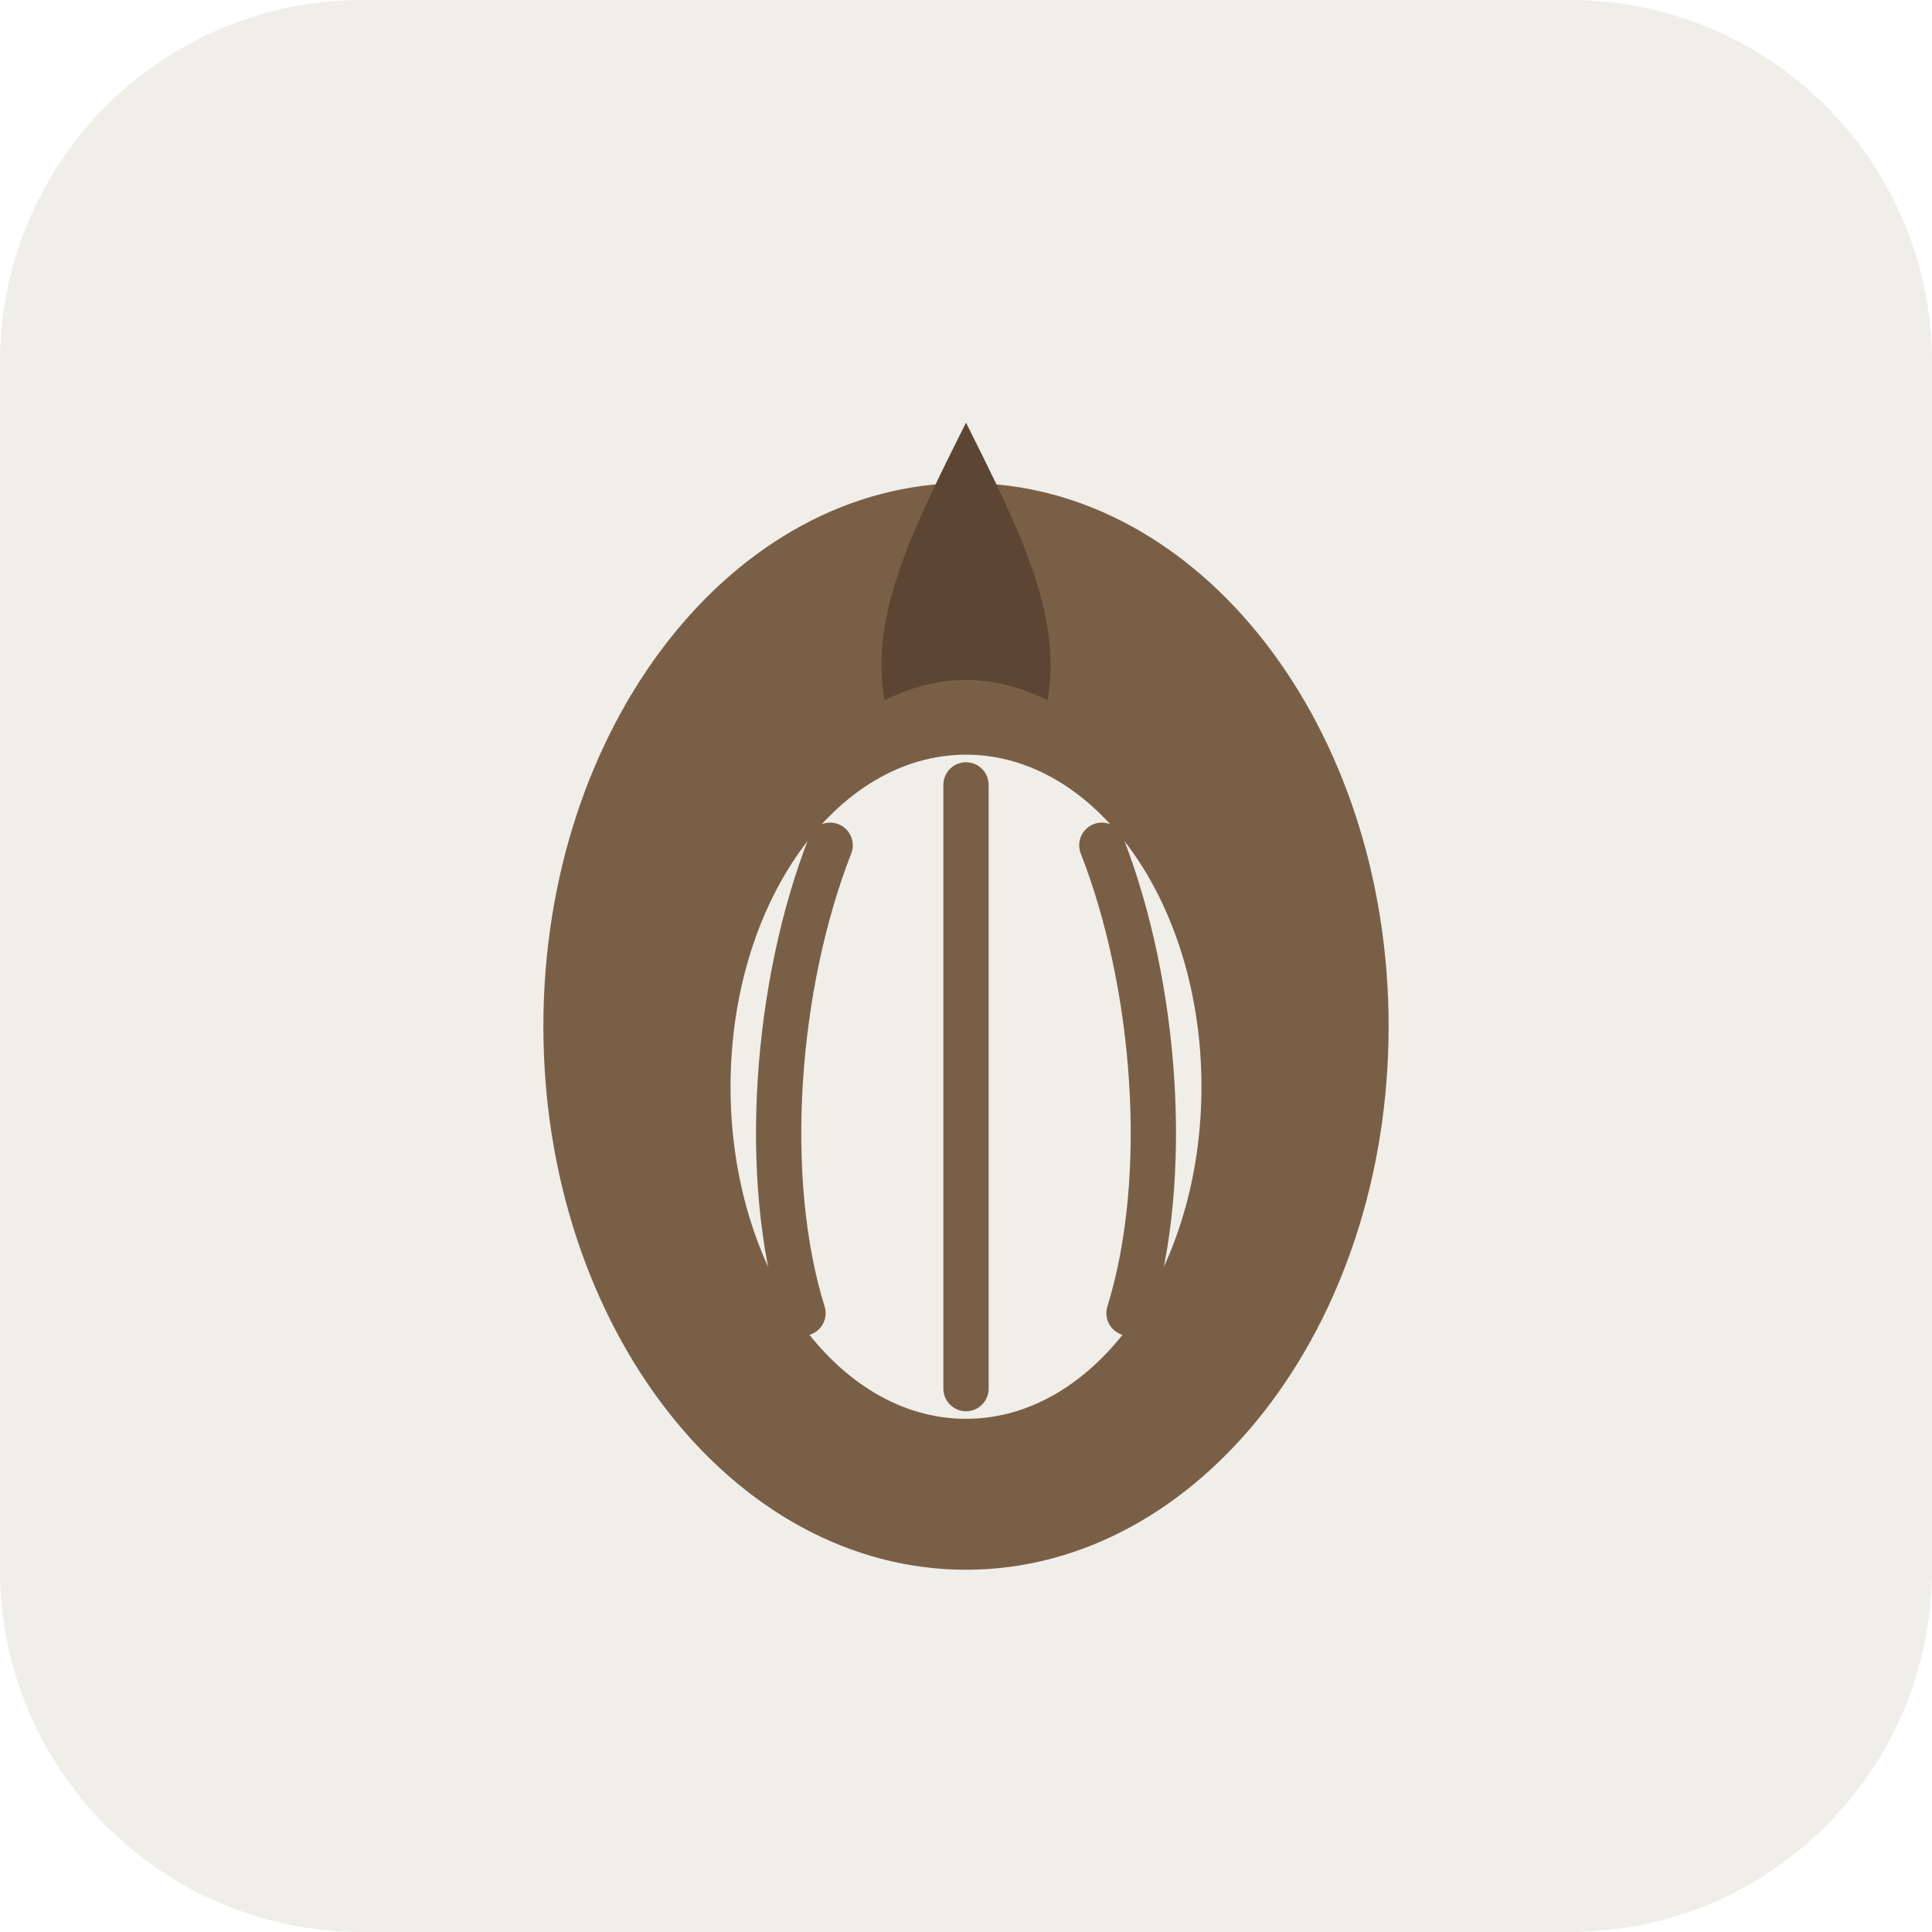
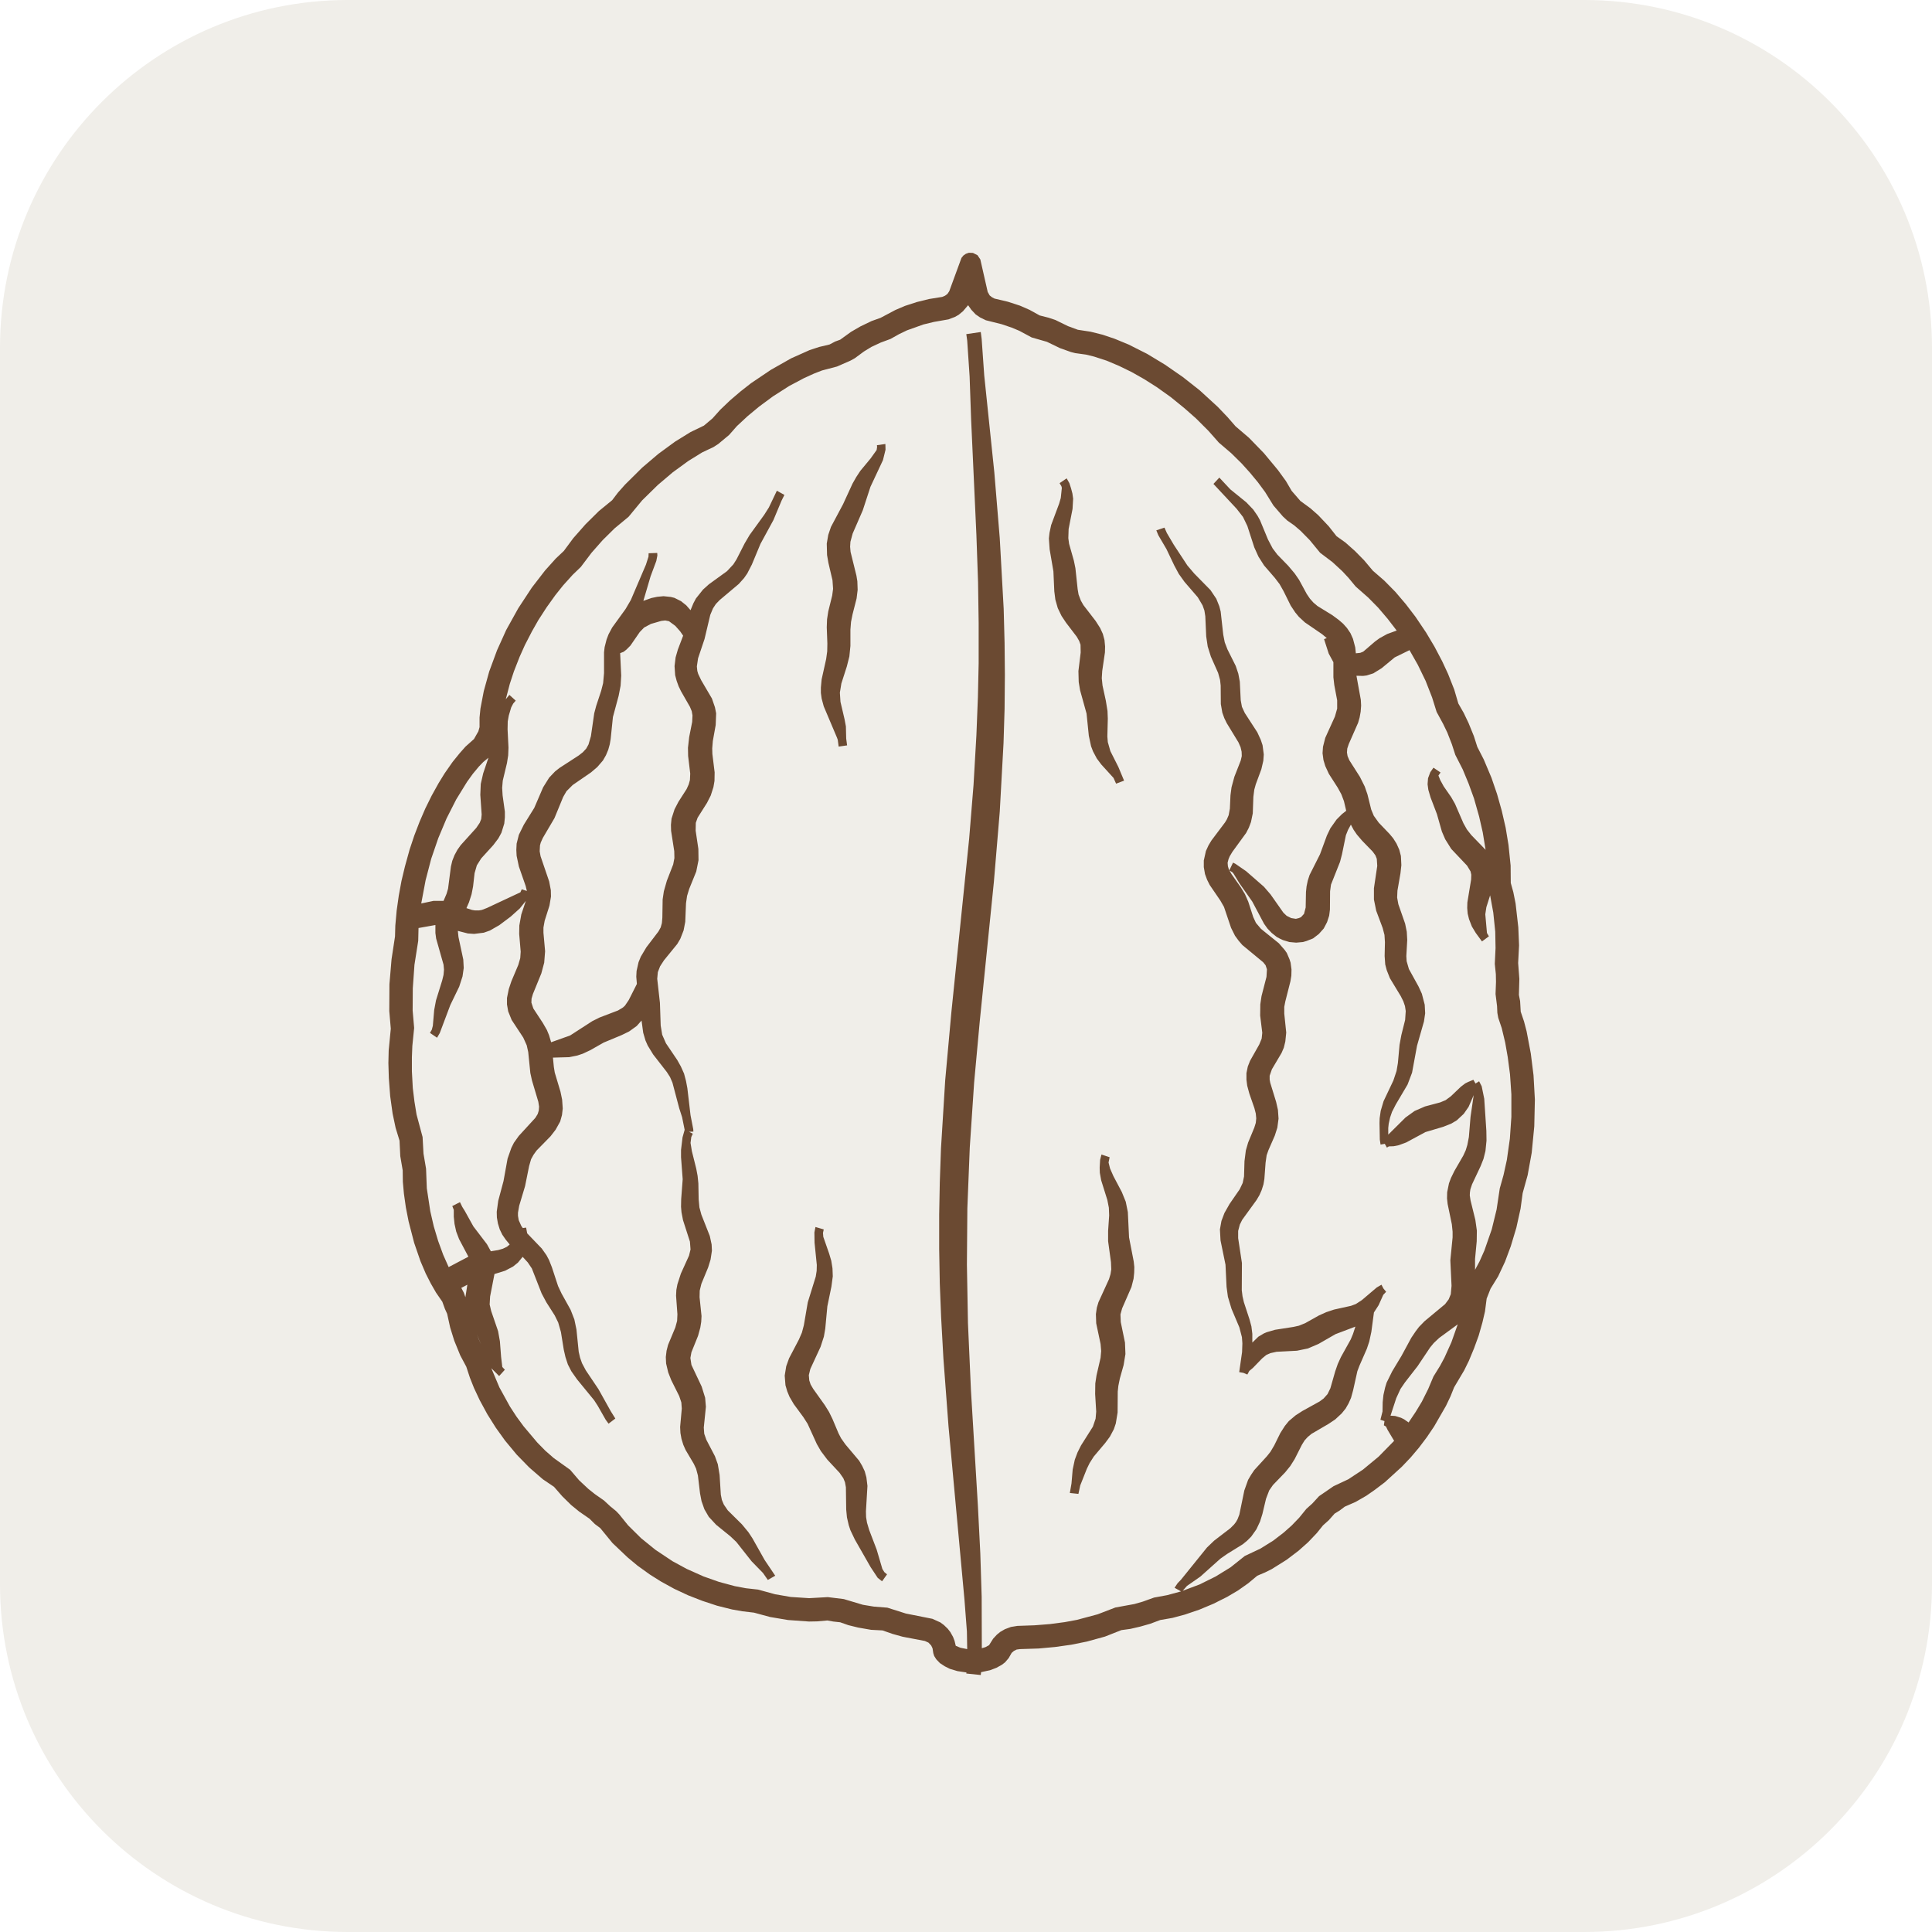
- <svg xmlns="http://www.w3.org/2000/svg" viewBox="0 0 64 64" width="64" height="64">
-   <rect width="64" height="64" rx="12" fill="#F0EEE9" />
-   <ellipse cx="32" cy="34" rx="14" ry="18" fill="#7a5f47" />
-   <path d="M32 14c1.8 3.6 3.2 6.4 2.7 9.2-1.8-.9-3.6-.9-5.4 0-.5-2.8.9-5.6 2.7-9.2z" fill="#5c4633" />
-   <ellipse cx="32" cy="36" rx="7.8" ry="11" fill="#F0EEE9" />
-   <g stroke="#7a5f47" stroke-width="1.5" fill="none" stroke-linecap="round">
-     <path d="M32 26v20" />
-     <path d="M27.5 28c-1.8 4.6-2.3 11-.9 15.5" />
-     <path d="M36.5 28c1.8 4.6 2.3 11 .9 15.5" />
+ <svg xmlns="http://www.w3.org/2000/svg" viewBox="0 0 100 100" width="64" height="64">
+   <rect width="100" height="100" rx="18" fill="#F0EEE9" />
+   <g transform="translate(50,50) scale(0.78) translate(-50,-50)">
+     <path fill="#6B4A32" fill-rule="evenodd" d="M12.11 48.04L11.88 49.55L11.74 51.21L11.73 52.99L11.83 54.16L11.69 55.61L11.67 56.44L11.70 57.44L11.79 58.64L11.95 59.79L12.15 60.74L12.41 61.59L12.46 62.62L12.62 63.56L12.63 64.32L12.70 65.10L12.83 66.02L13.01 66.94L13.38 68.37L13.80 69.59L14.15 70.41L14.48 71.06L14.83 71.67L15.25 72.28L15.42 72.75L15.57 73.08L15.77 73.99L16.04 74.86L16.44 75.84L16.84 76.59L17.08 77.32L17.35 78.00L17.73 78.81L18.24 79.75L18.80 80.64L19.41 81.49L20.19 82.43L21.02 83.28L21.92 84.06L22.66 84.56L23.21 85.19L23.80 85.77L24.34 86.21L25.02 86.68L25.37 87.03L25.73 87.30L26.54 88.29L27.54 89.24L28.20 89.79L29.02 90.38L29.75 90.84L30.64 91.33L31.56 91.76L32.51 92.13L33.48 92.45L34.48 92.70L35.16 92.82L35.93 92.91L37.00 93.20L38.19 93.40L39.58 93.50L40.12 93.49L40.80 93.43L41.19 93.50L41.65 93.55L42.19 93.74L42.84 93.90L43.70 94.05L44.46 94.09L45.12 94.32L45.80 94.51L47.27 94.79L47.51 94.90L47.69 95.09L47.78 95.28L47.83 95.60L47.89 95.79L48.03 96.01L48.27 96.26L48.59 96.47L48.93 96.64L49.43 96.79L50.03 96.88L50.02 96.95L50.98 97.05L51.00 96.86L51.60 96.73L52.02 96.57L52.38 96.37L52.59 96.21L52.83 95.93L53.03 95.58L53.18 95.45L53.36 95.36L53.58 95.33L54.82 95.29L55.91 95.19L56.98 95.04L58.02 94.83L59.22 94.50L60.31 94.07L60.90 93.99L61.55 93.84L62.22 93.65L62.89 93.40L63.70 93.26L64.52 93.04L65.49 92.71L66.42 92.32L67.32 91.87L68.05 91.44L68.73 90.96L69.33 90.46L69.85 90.24L70.29 90.02L71.28 89.40L72.07 88.80L72.70 88.24L73.28 87.63L73.69 87.12L74.07 86.78L74.46 86.34L74.80 86.13L75.13 85.88L75.86 85.56L76.57 85.15L77.13 84.76L77.79 84.26L78.92 83.23L79.51 82.61L80.06 81.96L80.58 81.27L81.06 80.56L81.85 79.19L82.15 78.56L82.39 77.96L83.06 76.83L83.37 76.20L83.71 75.38L84.02 74.53L84.27 73.65L84.44 72.92L84.55 72.07L84.81 71.41L85.31 70.60L85.77 69.62L86.15 68.60L86.52 67.37L86.80 66.10L86.94 65.07L87.27 63.88L87.54 62.39L87.71 60.64L87.75 58.86L87.66 57.25L87.48 55.81L87.20 54.33L87.03 53.68L86.81 53.03L86.77 52.33L86.69 51.92L86.72 50.86L86.64 49.80L86.70 48.63L86.65 47.43L86.47 45.85L86.32 45.10L86.15 44.49L86.14 43.33L86.00 41.97L85.81 40.82L85.55 39.69L85.24 38.59L84.87 37.51L84.36 36.30L83.93 35.46L83.70 34.74L83.35 33.88L83.03 33.21L82.67 32.58L82.40 31.66L81.99 30.62L81.60 29.78L81.09 28.81L80.53 27.87L79.83 26.83L79.18 25.98L78.49 25.17L77.75 24.42L77.00 23.77L76.42 23.08L75.82 22.47L75.18 21.90L74.59 21.48L74.07 20.82L73.38 20.09L72.86 19.63L72.19 19.14L71.61 18.47L71.23 17.82L70.70 17.09L69.77 15.97L68.78 14.95L67.89 14.19L67.35 13.57L66.71 12.90L65.51 11.80L64.38 10.91L63.21 10.10L62.02 9.38L60.79 8.76L59.87 8.38L59.07 8.11L58.27 7.91L57.42 7.78L56.77 7.54L55.93 7.13L55.48 6.98L54.89 6.83L54.22 6.46L53.58 6.18L52.78 5.92L51.89 5.71L51.72 5.62L51.57 5.50L51.44 5.27L50.95 3.11L50.76 2.83L50.46 2.68L50.19 2.67L49.99 2.74L49.83 2.85L49.70 3.01L48.89 5.22L48.77 5.40L48.61 5.52L48.42 5.60L47.55 5.74L46.74 5.94L45.94 6.20L45.31 6.47L44.33 6.99L43.74 7.20L42.99 7.56L42.37 7.92L41.65 8.44L41.32 8.56L40.94 8.76L40.26 8.92L39.62 9.13L38.39 9.68L37.05 10.44L35.73 11.33L35.03 11.88L34.35 12.46L33.69 13.09L33.18 13.66L32.61 14.14L31.72 14.57L30.70 15.20L29.58 16.02L28.51 16.93L27.37 18.06L26.90 18.59L26.52 19.09L25.64 19.81L24.76 20.68L23.94 21.61L23.31 22.46L22.78 22.96L22.07 23.75L21.19 24.89L20.29 26.26L19.49 27.70L18.88 29.05L18.36 30.46L18.00 31.76L17.78 32.91L17.72 33.51L17.72 34.15L17.64 34.43L17.35 34.94L16.79 35.44L16.40 35.88L15.93 36.46L15.40 37.22L15.00 37.87L14.54 38.70L14.12 39.55L13.74 40.43L13.39 41.34L13.08 42.27L12.77 43.39L12.54 44.35L12.36 45.33L12.22 46.32L12.13 47.32ZM80.68 38.31L80.83 38.82L81.25 39.92L81.58 41.08L81.80 41.59L82.20 42.23L83.25 43.34L83.48 43.72L83.53 43.94L83.52 44.26L83.27 45.78L83.26 46.15L83.29 46.52L83.38 46.89L83.57 47.38L83.83 47.81L84.24 48.37L84.70 48.03L84.57 47.81L84.46 46.57L84.53 46.10L84.78 45.31L84.99 46.46L85.12 47.72L85.14 48.81L85.09 49.86L85.16 50.54L85.17 51.05L85.14 51.86L85.24 52.66L85.26 53.11L85.32 53.44L85.55 54.12L85.78 55.08L85.95 56.05L86.10 57.19L86.19 58.52L86.19 60.01L86.09 61.46L85.89 62.87L85.67 63.87L85.42 64.76L85.21 66.16L84.89 67.47L84.40 68.88L84.08 69.60L83.78 70.16L83.78 69.44L83.89 68.27L83.90 67.56L83.80 66.85L83.48 65.55L83.43 65.22L83.44 65.02L83.47 64.82L83.58 64.49L84.15 63.28L84.34 62.80L84.47 62.28L84.54 61.59L84.53 60.94L84.39 58.81L84.22 57.98L84.05 57.65L83.81 57.80L83.67 57.55L83.31 57.70L83.13 57.79L82.84 58.01L82.18 58.64L81.83 58.90L81.47 59.05L80.46 59.32L79.77 59.62L79.17 60.05L78.02 61.19L78.02 60.75L78.05 60.47L78.14 60.06L78.27 59.68L78.52 59.19L79.30 57.87L79.60 57.08L79.93 55.29L80.39 53.68L80.47 53.14L80.44 52.57L80.25 51.84L80.03 51.36L79.39 50.20L79.24 49.68L79.22 49.34L79.28 48.27L79.25 47.73L79.14 47.19L78.69 45.90L78.61 45.46L78.63 45.00L78.83 43.85L78.89 43.31L78.86 42.70L78.75 42.28L78.57 41.88L78.35 41.53L78.11 41.24L77.39 40.49L77.06 40.03L76.89 39.62L76.64 38.61L76.46 38.09L76.14 37.45L75.44 36.35L75.32 36.07L75.28 35.83L75.30 35.57L75.40 35.27L76.02 33.86L76.12 33.51L76.19 33.12L76.22 32.72L76.20 32.34L75.91 30.74L76.35 30.75L76.59 30.72L77.03 30.58L77.58 30.24L78.45 29.52L79.43 29.04L79.98 30.01L80.50 31.08L80.93 32.18L81.23 33.14L81.66 33.93L81.94 34.51L82.24 35.28L82.47 35.99L82.96 36.95L83.35 37.89L83.71 38.88L84.05 40.08L84.29 41.13L84.48 42.29L83.53 41.31L83.24 40.94L83.01 40.53L82.45 39.24L82.20 38.80L81.70 38.08L81.47 37.66L81.35 37.36L81.49 37.16L81.02 36.84L80.81 37.14L80.66 37.54L80.63 37.94ZM78.41 81.51L77.38 82.56L76.34 83.42L75.37 84.06L74.39 84.52L73.43 85.18L72.98 85.67L72.59 86.02L72.11 86.61L71.62 87.12L71.08 87.60L70.39 88.13L69.54 88.66L68.50 89.15L67.56 89.90L66.57 90.51L65.50 91.04L64.38 91.46L64.66 91.14L65.55 90.52L66.88 89.33L67.32 89.02L68.37 88.37L68.65 88.14L68.93 87.86L69.27 87.38L69.51 86.87L69.67 86.36L69.91 85.35L70.12 84.80L70.37 84.44L71.18 83.60L71.52 83.18L71.81 82.72L72.29 81.77L72.47 81.48L72.67 81.26L72.92 81.05L74.05 80.39L74.50 80.09L74.93 79.69L75.19 79.37L75.39 79.02L75.55 78.66L75.69 78.15L75.97 76.89L76.11 76.52L76.60 75.40L76.76 74.92L76.90 74.27L77.07 72.99L77.38 72.51L77.69 71.82L77.88 71.62L77.70 71.40L77.57 71.15L77.26 71.33L76.27 72.17L75.87 72.43L75.55 72.55L74.42 72.80L73.91 72.97L73.42 73.19L72.51 73.70L72.09 73.87L71.73 73.95L70.51 74.14L69.96 74.30L69.77 74.38L69.40 74.60L69.00 74.99L69.00 74.41L68.94 73.92L68.81 73.44L68.44 72.31L68.35 71.92L68.30 71.52L68.31 69.71L68.06 68.06L68.06 67.58L68.17 67.16L68.33 66.84L69.28 65.53L69.47 65.21L69.62 64.87L69.74 64.49L69.80 64.13L69.88 63.05L69.95 62.56L70.07 62.22L70.49 61.26L70.66 60.73L70.74 60.13L70.70 59.55L70.58 59.02L70.19 57.75L70.15 57.54L70.15 57.28L70.30 56.85L70.94 55.77L71.09 55.42L71.19 55.01L71.25 54.42L71.12 53.16L71.12 52.71L71.19 52.35L71.53 51.01L71.59 50.64L71.60 50.23L71.54 49.78L71.47 49.56L71.29 49.14L71.16 48.95L70.76 48.49L69.58 47.54L69.24 47.14L69.06 46.75L68.73 45.73L68.51 45.23L68.23 44.77L67.63 43.92L67.48 43.66L67.68 43.78L67.76 43.88L68.15 44.52L69.00 45.73L69.78 47.20L70.01 47.52L70.29 47.81L70.63 48.08L70.82 48.18L71.03 48.28L71.46 48.41L71.91 48.45L72.36 48.41L72.60 48.34L73.03 48.17L73.41 47.88L73.74 47.51L73.96 47.09L74.10 46.66L74.15 46.26L74.16 45.04L74.22 44.60L74.82 43.09L74.95 42.59L75.21 41.32L75.35 40.97L75.54 40.62L75.72 40.96L75.94 41.28L76.29 41.69L76.99 42.41L77.17 42.66L77.26 42.89L77.29 43.36L77.07 44.84L77.07 45.59L77.22 46.33L77.65 47.48L77.77 47.94L77.80 48.42L77.78 49.34L77.82 49.90L77.92 50.28L78.13 50.81L78.85 52.00L79.02 52.34L79.13 52.66L79.18 52.99L79.14 53.58L78.89 54.58L78.77 55.23L78.66 56.44L78.57 56.97L78.36 57.60L77.71 58.97L77.52 59.61L77.45 60.10L77.44 60.42L77.46 61.52L77.51 61.85L77.79 61.80L77.93 62.05L78.06 61.97L78.38 61.96L78.72 61.89L79.21 61.71L80.49 61.02L81.67 60.67L82.20 60.46L82.57 60.24L83.03 59.81L83.35 59.35L83.69 58.57L83.48 60.01L83.37 61.35L83.27 61.87L83.16 62.23L83.00 62.58L82.41 63.60L82.18 64.07L82.05 64.42L81.93 65.01L81.92 65.42L81.96 65.79L82.24 67.14L82.29 67.63L82.29 68.01L82.14 69.53L82.22 71.22L82.17 71.78L82.03 72.12L81.79 72.44L80.43 73.57L80.06 73.95L79.84 74.24L79.55 74.67L78.90 75.87L78.28 76.90L77.91 77.65L77.81 77.98L77.70 78.47L77.65 78.95L77.64 79.56L77.50 80.11L77.77 80.20L77.73 80.48L77.87 80.56L77.98 80.79ZM82.63 73.78L82.21 74.97L81.75 75.99L81.46 76.53L81.02 77.24L80.67 78.07L80.25 78.91L79.84 79.59L79.37 80.29L79.07 80.08L78.87 79.98L78.48 79.86L78.17 79.84L78.55 78.68L78.83 78.07L79.13 77.63L79.97 76.55L80.80 75.31L81.04 75.02L81.40 74.68ZM64.27 91.50L63.35 91.75L62.48 91.91L61.73 92.18L61.17 92.34L59.91 92.57L58.74 93.02L57.36 93.39L56.55 93.54L55.56 93.67L54.55 93.75L53.41 93.79L52.98 93.86L52.58 94.01L52.27 94.19L52.05 94.37L51.80 94.64L51.53 95.07L51.29 95.20L51.05 95.27L51.04 91.86L50.95 88.99L50.79 85.83L50.33 78.18L50.13 73.70L50.06 69.81L50.09 66.08L50.25 62.05L50.54 57.73L50.91 53.70L51.85 44.42L52.24 39.76L52.49 35.22L52.56 32.95L52.58 30.68L52.56 28.56L52.50 26.29L52.24 21.61L51.88 17.25L51.21 10.81L51.04 8.40L50.98 7.93L50.02 8.07L50.08 8.50L50.24 10.88L50.34 13.74L50.69 21.39L50.80 24.54L50.84 27.23L50.84 29.92L50.79 32.16L50.69 34.69L50.50 37.98L50.21 41.55L49.03 53.06L48.62 57.58L48.34 62.11L48.26 64.38L48.22 66.50L48.22 68.77L48.26 71.05L48.35 73.32L48.50 76.03L48.84 80.55L49.90 92.07L50.06 94.16L50.08 95.33L49.63 95.24L49.32 95.11L49.24 94.78L49.14 94.52L48.96 94.20L48.79 93.98L48.53 93.73L48.30 93.56L47.77 93.32L46.01 92.97L44.78 92.58L43.89 92.51L43.16 92.39L41.89 92.01L40.83 91.88L39.59 91.95L38.37 91.87L37.33 91.69L36.20 91.38L35.39 91.29L34.65 91.15L33.61 90.87L32.59 90.51L31.47 90.01L30.53 89.50L29.39 88.74L28.44 87.97L27.58 87.12L26.99 86.39L26.78 86.17L26.40 85.86L25.98 85.47L25.38 85.05L24.94 84.70L24.33 84.13L23.73 83.43L22.64 82.65L22.08 82.16L21.55 81.62L20.64 80.54L20.17 79.90L19.74 79.24L19.04 77.97L18.50 76.69L19.02 77.21L19.40 76.79L19.23 76.61L19.15 75.94L19.07 74.90L18.95 74.23L18.49 72.89L18.39 72.46L18.42 71.93L18.71 70.44L19.42 70.22L19.95 69.94L20.27 69.68L20.58 69.30L20.92 69.67L21.19 70.07L21.84 71.73L22.15 72.31L22.71 73.19L22.94 73.66L23.12 74.29L23.31 75.47L23.42 75.95L23.58 76.44L23.81 76.89L24.19 77.43L25.32 78.81L25.56 79.18L26.09 80.11L26.28 80.37L26.73 80.03L26.43 79.55L25.61 78.08L24.77 76.83L24.52 76.36L24.39 75.99L24.30 75.60L24.15 74.12L24.01 73.45L23.76 72.81L23.16 71.73L22.93 71.24L22.52 69.99L22.33 69.51L22.16 69.19L21.85 68.75L20.88 67.74L20.81 67.36L20.59 67.39L20.49 67.25L20.32 66.87L20.27 66.58L20.27 66.37L20.35 65.91L20.74 64.61L21.01 63.27L21.14 62.82L21.30 62.53L21.50 62.25L22.43 61.30L22.77 60.86L23.07 60.32L23.19 59.89L23.24 59.46L23.20 58.87L23.09 58.34L22.71 57.07L22.65 56.70L22.59 56.08L23.66 56.05L24.21 55.94L24.57 55.82L25.06 55.59L25.96 55.08L27.16 54.58L27.65 54.34L28.15 53.98L28.47 53.62L28.58 54.43L28.73 54.94L28.88 55.28L29.24 55.87L30.15 57.04L30.36 57.37L30.52 57.74L30.97 59.44L31.16 60.03L31.33 60.87L31.19 61.37L31.09 62.20L31.09 62.69L31.20 64.15L31.10 65.47L31.09 65.98L31.12 66.34L31.22 66.86L31.68 68.29L31.72 68.81L31.62 69.22L31.08 70.41L30.85 71.12L30.78 71.49L30.76 71.88L30.85 73.11L30.83 73.55L30.71 73.99L30.23 75.14L30.13 75.53L30.08 75.95L30.10 76.38L30.24 76.97L30.44 77.48L30.97 78.54L31.11 78.96L31.14 79.37L31.03 80.59L31.05 80.99L31.12 81.38L31.24 81.77L31.39 82.11L31.94 83.04L32.09 83.36L32.21 83.81L32.35 84.99L32.45 85.51L32.64 86.05L32.93 86.55L33.42 87.08L34.37 87.85L34.76 88.22L35.77 89.50L36.53 90.28L36.85 90.74L37.34 90.46L36.64 89.42L35.83 87.98L35.56 87.57L35.13 87.05L34.19 86.12L33.93 85.74L33.80 85.43L33.73 85.08L33.65 83.78L33.53 83.06L33.34 82.53L32.77 81.44L32.63 81.04L32.60 80.63L32.74 79.25L32.69 78.65L32.46 77.91L31.78 76.47L31.71 76.01L31.78 75.63L32.22 74.54L32.37 73.99L32.43 73.61L32.45 73.23L32.32 71.98L32.33 71.54L32.44 71.09L32.89 70.00L33.05 69.48L33.14 68.89L33.12 68.48L33.00 67.92L32.44 66.50L32.31 66.02L32.26 65.49L32.24 64.42L32.19 63.93L32.10 63.45L31.81 62.29L31.72 61.74L31.77 61.35L31.87 61.13L31.62 61.00L31.91 60.99L31.90 60.83L31.72 59.90L31.51 58.11L31.42 57.63L31.29 57.14L31.08 56.67L30.84 56.24L30.09 55.13L29.84 54.56L29.74 53.95L29.69 52.45L29.51 50.85L29.55 50.41L29.70 50.02L29.96 49.62L30.84 48.54L31.04 48.20L31.26 47.64L31.37 47.07L31.42 45.84L31.49 45.35L31.63 44.89L32.10 43.73L32.25 42.98L32.24 42.23L32.06 41.02L32.07 40.50L32.19 40.16L32.81 39.18L33.06 38.69L33.24 38.13L33.31 37.72L33.32 37.15L33.17 35.93L33.16 35.56L33.20 35.07L33.39 34.01L33.42 33.23L33.34 32.83L33.14 32.25L32.43 31.04L32.23 30.62L32.17 30.42L32.14 30.12L32.22 29.58L32.65 28.30L33.03 26.70L33.21 26.27L33.40 25.98L33.65 25.72L34.92 24.65L35.27 24.26L35.48 23.96L35.79 23.36L36.36 21.99L37.22 20.41L37.76 19.12L37.95 18.74L37.45 18.46L36.92 19.57L36.61 20.06L35.64 21.40L35.31 21.96L34.77 23.02L34.56 23.35L34.14 23.80L32.94 24.67L32.55 25.02L32.08 25.61L31.91 25.93L31.72 26.39L31.44 26.07L31.09 25.79L30.65 25.57L30.41 25.51L29.93 25.46L29.51 25.50L29.13 25.58L28.59 25.77L29.07 24.14L29.45 23.12L29.52 22.76L29.51 22.59L28.94 22.61L28.93 22.84L28.76 23.37L27.76 25.71L27.41 26.31L26.52 27.54L26.28 27.99L26.15 28.33L26.02 28.84L25.98 29.19L25.98 30.57L25.92 31.23L25.79 31.74L25.46 32.74L25.33 33.23L25.11 34.75L24.95 35.30L24.80 35.57L24.58 35.81L24.30 36.03L23.02 36.86L22.73 37.09L22.34 37.50L21.94 38.14L21.35 39.51L20.66 40.62L20.33 41.29L20.18 41.88L20.16 42.30L20.18 42.69L20.33 43.40L20.78 44.69L20.86 45.02L20.52 44.91L20.43 45.11L18.21 46.15L17.87 46.28L17.69 46.31L17.41 46.31L17.22 46.28L16.85 46.16L17.02 45.77L17.19 45.24L17.29 44.72L17.39 43.84L17.54 43.32L17.83 42.86L18.63 41.98L18.97 41.53L19.17 41.16L19.36 40.55L19.40 40.14L19.40 39.76L19.25 38.68L19.22 38.18L19.26 37.70L19.54 36.53L19.62 36.02L19.64 35.51L19.58 34.30L19.59 33.77L19.66 33.38L19.82 32.84L19.95 32.59L20.12 32.39L19.70 32.01L19.46 32.30L19.73 31.27L20.00 30.45L20.38 29.48L20.73 28.70L21.20 27.79L21.62 27.05L22.17 26.20L22.75 25.39L23.26 24.75L23.90 24.04L24.44 23.52L25.15 22.58L25.89 21.74L26.68 20.96L27.61 20.19L28.51 19.10L29.55 18.08L30.54 17.24L31.57 16.49L32.49 15.92L33.25 15.56L33.56 15.36L34.28 14.76L34.80 14.17L35.51 13.51L36.27 12.88L37.19 12.20L38.27 11.51L39.23 11.00L39.91 10.69L40.45 10.48L41.44 10.22L42.33 9.83L42.62 9.67L43.23 9.22L43.72 8.92L44.34 8.63L44.99 8.39L45.56 8.07L46.08 7.82L47.17 7.43L47.87 7.26L48.84 7.09L49.26 6.93L49.51 6.79L49.80 6.55L50.14 6.15L50.35 6.45L50.64 6.76L50.93 6.96L51.32 7.15L52.36 7.41L53.04 7.64L53.54 7.85L54.36 8.29L55.37 8.58L56.24 9.00L56.97 9.26L57.25 9.33L57.97 9.43L58.50 9.56L59.33 9.83L60.16 10.18L61.00 10.59L61.83 11.06L62.65 11.58L63.59 12.25L64.50 12.99L65.26 13.66L66.10 14.50L66.78 15.27L67.60 15.97L68.29 16.65L68.84 17.26L69.37 17.90L69.85 18.55L70.40 19.44L71.03 20.17L71.32 20.44L71.78 20.76L72.20 21.12L72.81 21.74L73.50 22.58L74.32 23.20L74.97 23.80L75.38 24.24L75.86 24.82L76.69 25.55L77.35 26.22L77.98 26.96L78.58 27.74L77.95 27.97L77.44 28.25L77.14 28.47L76.36 29.14L76.16 29.22L75.87 29.25L75.83 28.86L75.68 28.29L75.51 27.91L75.28 27.57L75.02 27.28L74.73 27.03L74.31 26.72L73.32 26.11L73.05 25.88L72.82 25.62L72.61 25.31L72.10 24.37L71.81 23.95L71.38 23.44L70.66 22.70L70.35 22.29L70.04 21.70L69.51 20.42L69.35 20.13L69.06 19.71L68.60 19.23L67.54 18.37L66.81 17.59L66.42 18.01L67.96 19.66L68.38 20.20L68.67 20.80L69.13 22.22L69.41 22.84L69.78 23.42L70.49 24.24L70.81 24.66L71.07 25.12L71.55 26.09L71.85 26.54L72.09 26.83L72.49 27.20L73.63 27.98L73.94 28.24L73.76 28.31L74.07 29.27L74.38 29.84L74.38 30.84L74.44 31.36L74.63 32.37L74.63 32.92L74.48 33.45L73.84 34.86L73.69 35.45L73.66 35.88L73.72 36.33L73.84 36.73L74.08 37.25L74.67 38.17L74.91 38.61L75.08 39.06L75.23 39.70L74.95 39.92L74.59 40.28L74.18 40.86L73.95 41.34L73.49 42.59L72.80 43.96L72.68 44.33L72.60 44.71L72.56 45.09L72.54 46.12L72.43 46.54L72.23 46.76L72.09 46.82L71.89 46.87L71.58 46.82L71.28 46.67L71.06 46.46L70.21 45.25L69.77 44.74L68.59 43.71L67.88 43.22L67.72 43.14L67.47 43.66L67.43 43.55L67.38 43.38L67.36 43.15L67.42 42.91L67.50 42.72L67.68 42.42L68.59 41.17L68.77 40.82L68.91 40.45L69.03 39.87L69.07 38.77L69.13 38.30L69.23 37.94L69.60 36.94L69.73 36.38L69.76 35.96L69.68 35.35L69.56 34.99L69.33 34.49L68.50 33.21L68.31 32.80L68.23 32.36L68.17 31.13L68.07 30.60L67.90 30.09L67.35 28.99L67.17 28.52L67.07 28.01L66.90 26.48L66.81 26.13L66.61 25.63L66.22 25.05L65.14 23.95L64.69 23.42L63.79 22.05L63.33 21.27L63.17 20.91L62.63 21.09L62.76 21.41L63.30 22.33L63.82 23.42L64.12 23.98L64.50 24.51L65.38 25.53L65.70 26.07L65.82 26.41L65.88 26.79L65.94 28.13L66.04 28.80L66.25 29.47L66.73 30.55L66.86 31.02L66.90 31.39L66.91 32.62L67.01 33.19L67.14 33.55L67.30 33.88L68.08 35.16L68.22 35.48L68.29 35.78L68.30 36.07L68.23 36.37L67.81 37.44L67.62 38.14L67.55 38.67L67.51 39.56L67.43 39.99L67.31 40.27L67.19 40.47L66.28 41.68L66.09 42.00L65.92 42.37L65.78 43.00L65.78 43.44L65.86 43.90L66.00 44.28L66.17 44.62L66.88 45.66L67.12 46.08L67.59 47.47L67.85 47.99L68.09 48.32L68.34 48.61L69.72 49.75L69.88 49.95L69.97 50.22L69.94 50.72L69.61 52.00L69.53 52.54L69.52 53.29L69.66 54.43L69.62 54.82L69.46 55.21L68.85 56.29L68.70 56.67L68.61 57.11L68.61 57.54L68.66 57.94L68.80 58.46L69.14 59.44L69.23 59.79L69.26 60.11L69.23 60.41L69.13 60.73L68.72 61.72L68.57 62.24L68.48 62.95L68.45 63.97L68.36 64.40L68.16 64.82L67.49 65.79L67.15 66.39L66.95 66.92L66.85 67.48L66.89 68.21L67.22 69.82L67.29 71.29L67.38 71.95L67.62 72.75L68.14 73.98L68.31 74.63L68.34 75.04L68.32 75.62L68.13 76.95L68.41 77.00L68.67 77.11L68.80 76.87L69.04 76.67L69.65 76.04L69.93 75.81L70.20 75.69L70.61 75.60L71.96 75.53L72.69 75.38L73.39 75.08L74.52 74.43L75.84 73.93L75.68 74.42L75.53 74.78L74.88 75.95L74.67 76.41L74.50 76.90L74.18 78.02L73.99 78.41L73.73 78.70L73.46 78.90L72.32 79.53L71.87 79.82L71.42 80.20L71.16 80.52L70.86 80.99L70.45 81.82L70.20 82.24L69.97 82.53L69.13 83.45L68.92 83.76L68.72 84.10L68.47 84.80L68.14 86.40L68.02 86.71L67.92 86.89L67.79 87.06L67.54 87.31L66.47 88.13L65.99 88.59L64.27 90.72L64.04 90.96L63.84 91.26ZM27.73 28.74L28.35 27.84L28.64 27.54L29.09 27.30L29.78 27.10L30.04 27.07L30.29 27.12L30.71 27.43L31.03 27.79L31.23 28.08L30.88 29.00L30.73 29.52L30.66 30.10L30.70 30.70L30.80 31.08L30.93 31.44L31.09 31.77L31.68 32.80L31.80 33.09L31.85 33.37L31.83 33.80L31.63 34.81L31.55 35.52L31.56 36.06L31.70 37.23L31.68 37.66L31.60 37.95L31.46 38.26L30.92 39.10L30.66 39.60L30.46 40.22L30.42 40.63L30.43 41.03L30.64 42.38L30.65 42.84L30.57 43.26L30.15 44.34L29.95 45.04L29.87 45.58L29.85 46.80L29.82 47.15L29.74 47.44L29.59 47.71L28.79 48.76L28.42 49.38L28.27 49.75L28.14 50.33L28.12 50.71L28.16 51.19L27.62 52.26L27.37 52.63L27.24 52.75L26.91 52.95L25.68 53.42L25.20 53.66L23.73 54.61L22.47 55.06L22.33 54.59L22.19 54.25L21.92 53.78L21.29 52.82L21.16 52.43L21.17 52.17L21.26 51.86L21.82 50.49L22.01 49.78L22.07 49.02L21.96 47.79L21.96 47.45L22.04 47.00L22.36 45.99L22.46 45.39L22.45 44.97L22.34 44.39L21.77 42.72L21.71 42.39L21.73 42.00L21.78 41.81L21.92 41.50L22.69 40.19L23.27 38.78L23.49 38.40L23.90 37.99L25.12 37.15L25.53 36.80L25.91 36.36L26.11 36.01L26.26 35.65L26.36 35.29L26.42 34.94L26.57 33.48L26.95 32.07L27.08 31.40L27.12 30.73L27.05 29.24L27.28 29.15L27.46 29.01ZM15.67 69.98L15.31 69.17L14.97 68.24L14.68 67.27L14.45 66.27L14.22 64.75L14.17 63.45L14.00 62.45L13.94 61.35L13.54 59.86L13.40 59.00L13.29 58.10L13.23 56.99L13.23 56.05L13.26 55.30L13.38 54.11L13.28 52.95L13.29 51.48L13.40 49.92L13.65 48.33L13.67 47.48L14.79 47.28L14.79 47.81L14.84 48.18L15.33 49.91L15.36 50.24L15.33 50.59L15.24 50.96L14.83 52.28L14.71 52.92L14.62 53.97L14.55 54.23L14.43 54.44L14.90 54.76L15.08 54.45L15.78 52.59L16.37 51.37L16.59 50.69L16.67 50.13L16.64 49.57L16.32 48.07L16.28 47.67L16.94 47.84L17.36 47.87L18.00 47.79L18.40 47.65L19.03 47.29L19.79 46.72L20.39 46.18L20.79 45.68L20.49 46.58L20.36 47.31L20.35 47.87L20.45 49.05L20.42 49.48L20.29 49.93L19.83 51.02L19.66 51.53L19.54 52.12L19.54 52.55L19.62 53.01L19.85 53.58L20.62 54.75L20.85 55.26L20.95 55.71L21.09 57.10L21.20 57.60L21.62 59.01L21.67 59.33L21.65 59.59L21.58 59.82L21.42 60.08L20.32 61.28L20.00 61.73L19.83 62.07L19.58 62.78L19.31 64.27L18.96 65.58L18.86 66.31L18.87 66.69L18.94 67.09L19.06 67.48L19.23 67.83L19.45 68.15L19.72 68.48L19.54 68.63L19.27 68.76L18.96 68.85L18.47 68.93L18.21 68.46L17.31 67.28L16.75 66.27L16.57 65.98L16.42 65.67L15.91 65.93L16.01 66.18L16.01 66.64L16.06 67.12L16.17 67.62L16.36 68.12L16.98 69.29ZM13.85 45.85L14.14 44.31L14.51 42.89L14.98 41.52L15.53 40.21L16.17 38.95L16.89 37.78L17.28 37.24L17.68 36.76L17.97 36.46L18.31 36.18L17.96 37.22L17.80 37.92L17.77 38.64L17.86 39.95L17.83 40.25L17.73 40.50L17.50 40.84L16.47 41.98L16.25 42.29L16.06 42.64L15.91 43.02L15.82 43.40L15.63 44.87L15.53 45.21L15.33 45.68L14.66 45.68ZM17.82 75.11L17.67 74.77L17.54 74.44ZM16.78 71.98L16.68 71.69L16.51 71.36L16.91 71.15ZM58.97 64.22L59.38 65.53L59.48 66.04L59.50 66.55L59.43 67.58L59.43 68.26L59.62 69.65L59.64 70.13L59.59 70.45L59.49 70.78L58.79 72.31L58.68 72.68L58.62 73.10L58.64 73.71L58.93 75.08L58.97 75.55L58.93 76.00L58.66 77.17L58.58 77.70L58.57 78.40L58.64 79.57L58.60 80.04L58.42 80.57L57.63 81.82L57.40 82.28L57.22 82.76L57.08 83.41L57.00 84.34L56.89 84.97L57.46 85.03L57.58 84.47L58.02 83.36L58.20 82.99L58.48 82.55L59.24 81.65L59.55 81.23L59.81 80.74L59.94 80.36L60.06 79.63L60.07 78.24L60.11 77.86L60.21 77.37L60.46 76.48L60.58 75.75L60.55 74.99L60.27 73.63L60.25 73.12L60.36 72.72L60.98 71.30L61.12 70.75L61.16 70.36L61.17 69.98L61.13 69.61L60.82 68.01L60.74 66.33L60.60 65.64L60.34 65.00L59.78 63.94L59.56 63.44L59.46 63.04L59.53 62.69L58.99 62.51L58.90 62.86L58.87 63.38L58.88 63.72ZM56.29 18.94L56.18 19.32L55.65 20.74L55.54 21.26L55.50 21.63L55.55 22.35L55.80 23.81L55.86 25.14L55.93 25.69L56.09 26.25L56.34 26.77L56.64 27.22L57.35 28.15L57.51 28.43L57.60 28.68L57.61 29.20L57.46 30.43L57.48 31.16L57.57 31.70L58.00 33.25L58.15 34.72L58.30 35.42L58.43 35.76L58.68 36.23L58.98 36.63L59.79 37.52L59.96 37.90L60.49 37.70L60.11 36.79L59.58 35.74L59.41 35.14L59.38 34.77L59.41 33.59L59.39 33.08L59.28 32.40L59.06 31.39L59.01 30.90L59.04 30.42L59.22 29.19L59.23 28.80L59.19 28.37L59.08 27.96L58.90 27.57L58.60 27.10L57.79 26.05L57.62 25.75L57.47 25.35L57.41 25.00L57.26 23.60L57.16 23.11L56.84 21.98L56.79 21.61L56.81 21.00L57.07 19.67L57.11 18.99L57.06 18.64L56.97 18.30L56.86 17.96L56.68 17.64L56.21 17.96L56.33 18.16L56.36 18.27ZM39.95 68.36L40.10 69.84L40.09 70.23L40.03 70.61L39.50 72.32L39.24 73.84L39.11 74.33L38.91 74.79L38.26 76.03L38.07 76.56L37.97 77.18L38.02 77.82L38.14 78.23L38.29 78.59L38.57 79.07L39.21 79.94L39.49 80.38L40.10 81.72L40.37 82.19L40.80 82.76L41.61 83.63L41.86 83.99L41.97 84.26L42.03 84.59L42.05 86.07L42.10 86.59L42.22 87.11L42.33 87.44L42.62 88.05L43.67 89.89L44.14 90.60L44.43 90.83L44.76 90.37L44.58 90.22L44.45 90.01L44.07 88.72L43.58 87.44L43.43 86.94L43.37 86.57L43.36 86.19L43.46 84.50L43.39 83.93L43.28 83.53L43.11 83.17L42.91 82.83L42.00 81.75L41.71 81.34L41.54 81.01L41.14 80.06L40.91 79.59L40.63 79.14L39.86 78.06L39.69 77.77L39.60 77.50L39.57 77.15L39.67 76.74L40.35 75.27L40.57 74.59L40.66 74.07L40.80 72.58L41.07 71.27L41.16 70.59L41.14 70.06L41.06 69.56L40.92 69.09L40.53 67.97L40.51 67.71L40.56 67.48L40.01 67.32L39.94 67.68ZM43.67 16.32L42.99 17.14L42.72 17.55L42.47 17.99L41.84 19.36L41.04 20.86L40.86 21.39L40.76 21.97L40.78 22.73L40.87 23.25L41.14 24.40L41.18 24.97L41.12 25.42L40.86 26.47L40.78 26.99L40.76 27.52L40.80 28.60L40.79 29.12L40.72 29.63L40.42 30.98L40.37 31.52L40.37 31.88L40.42 32.25L40.56 32.77L41.44 34.85L41.49 34.99L41.55 35.44L42.11 35.36L42.05 34.91L42.03 34.10L41.94 33.62L41.67 32.47L41.63 31.86L41.73 31.25L42.09 30.13L42.26 29.46L42.33 28.76L42.33 27.68L42.37 27.17L42.47 26.67L42.74 25.61L42.81 25.04L42.79 24.47L42.73 24.10L42.34 22.52L42.31 22.18L42.33 21.85L42.48 21.30L43.15 19.76L43.66 18.20L44.49 16.43L44.66 15.74L44.65 15.36L44.09 15.44L44.10 15.56L44.07 15.76Z" />
  </g>
</svg>
